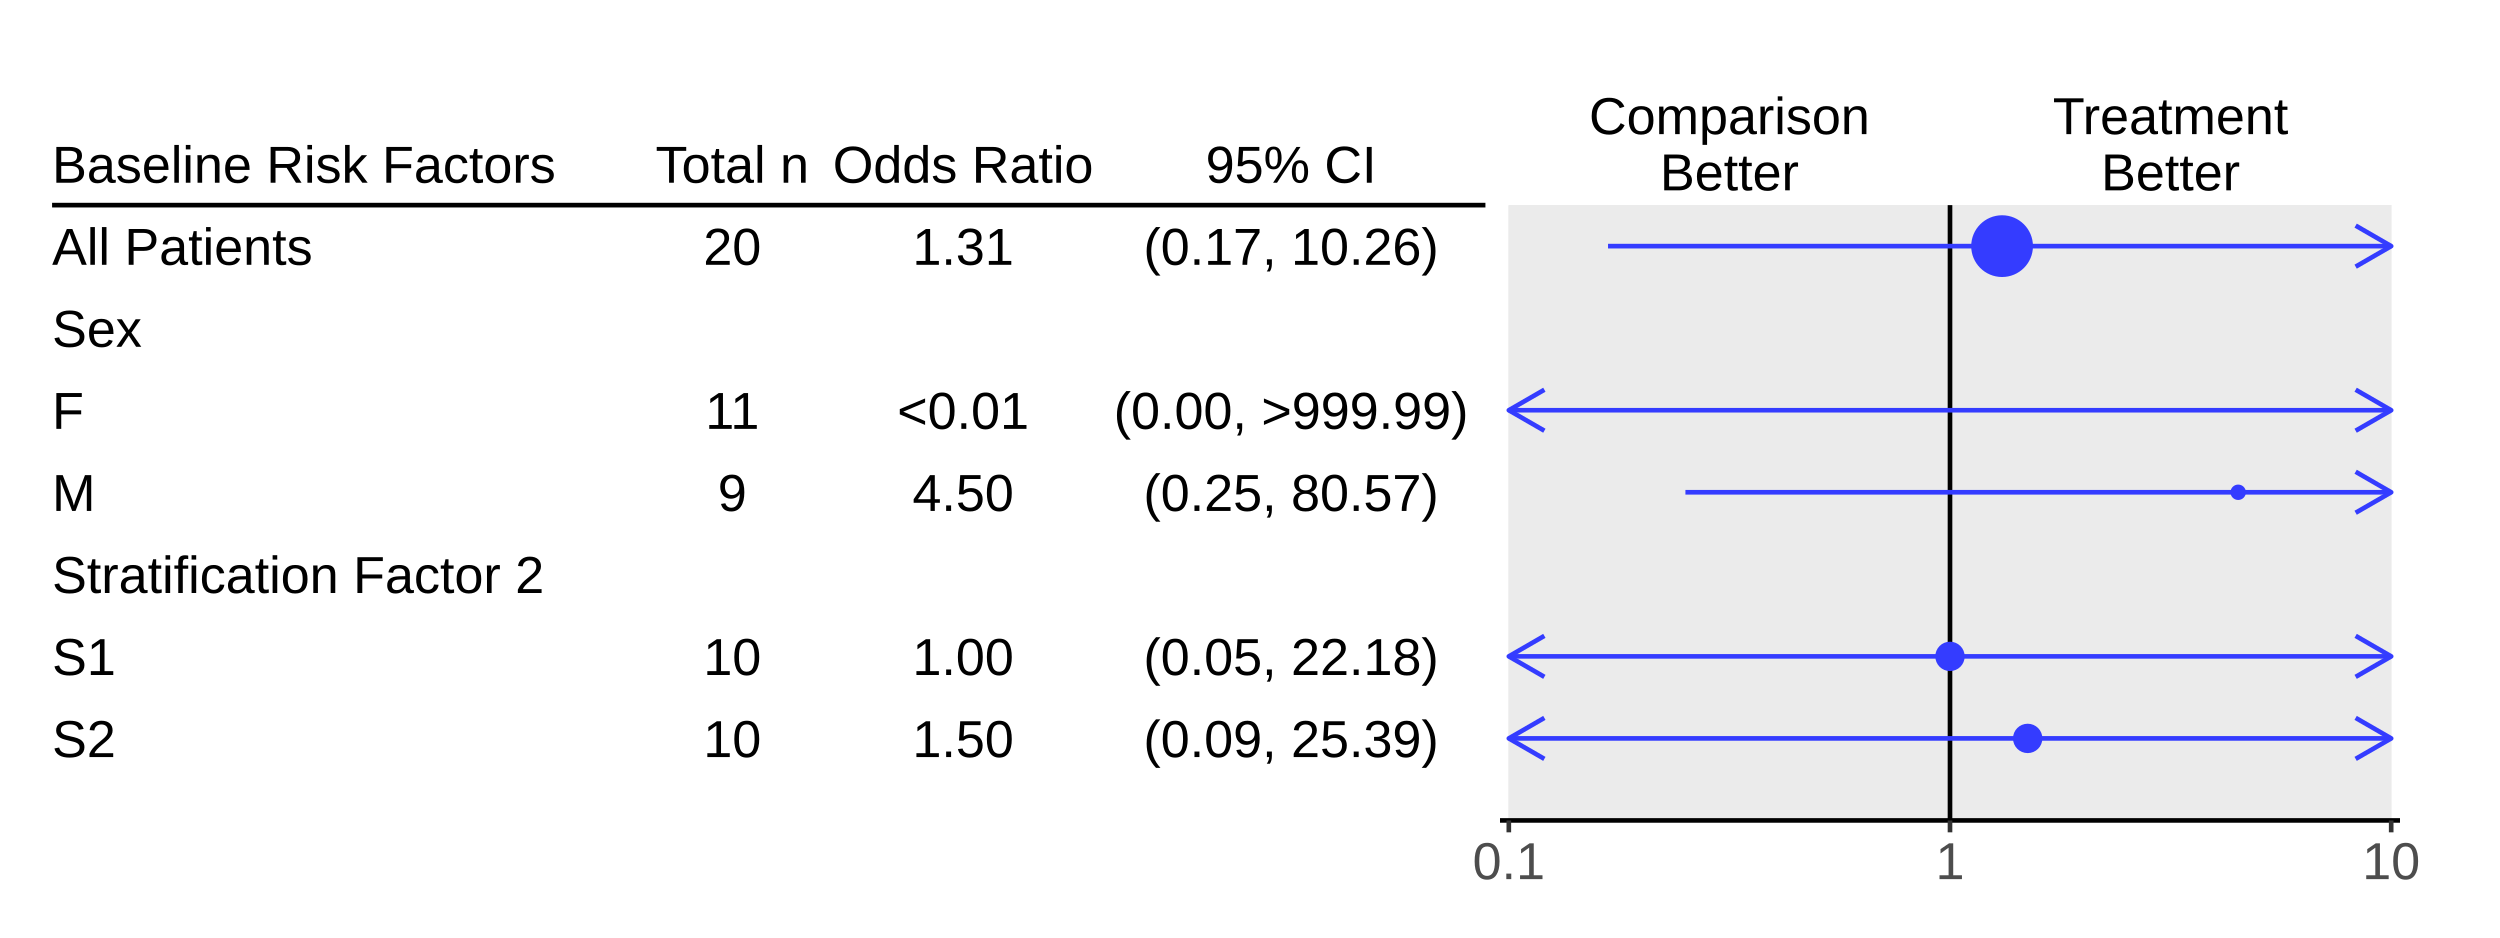
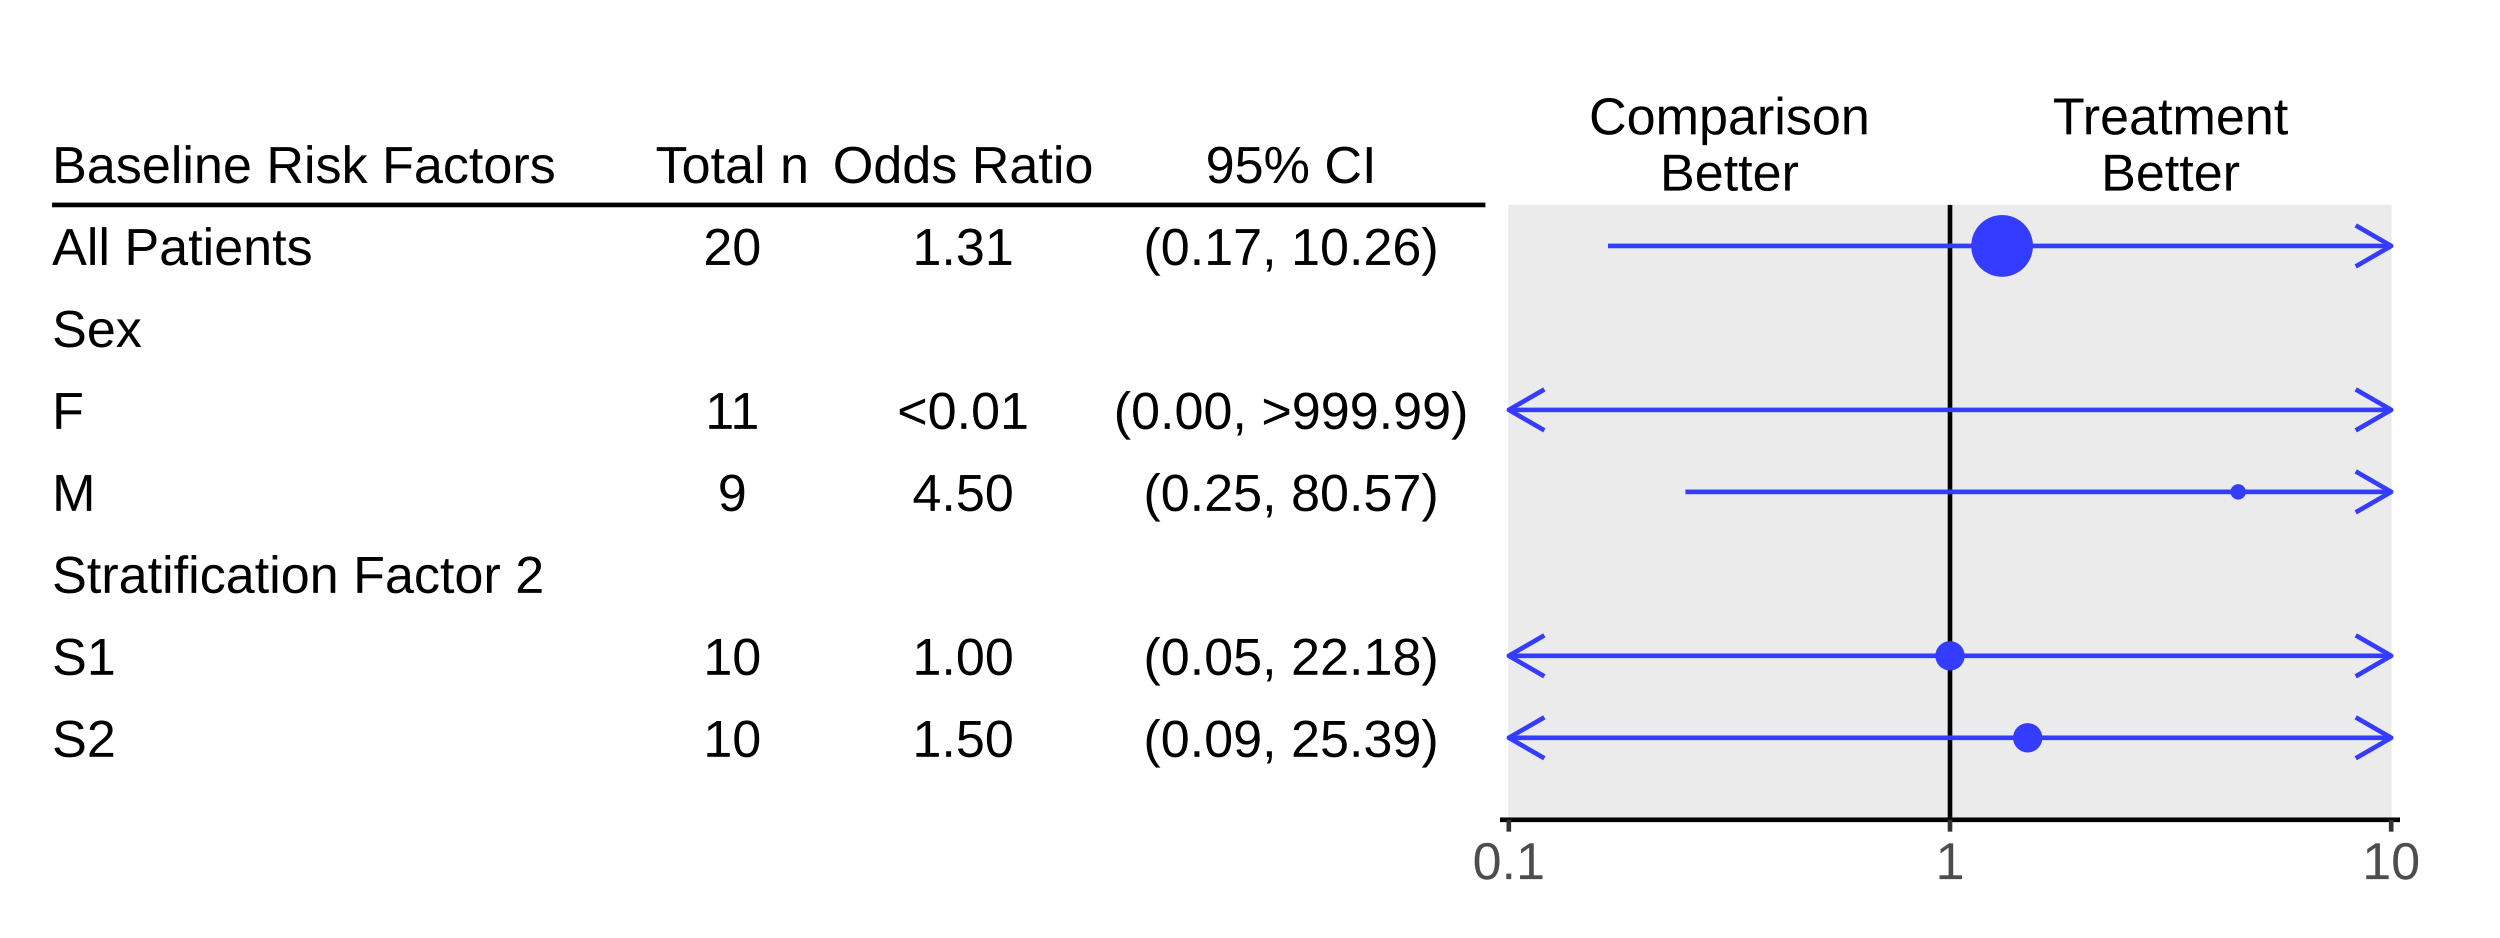
<svg xmlns="http://www.w3.org/2000/svg" class="svglite" width="576.00pt" height="216.00pt" viewBox="0 0 576.00 216.00">
  <defs>
    <style type="text/css">
    .svglite line, .svglite polyline, .svglite polygon, .svglite path, .svglite rect, .svglite circle {
      fill: none;
      stroke: #000000;
      stroke-linecap: round;
      stroke-linejoin: round;
      stroke-miterlimit: 10.00;
    }
    .svglite text {
      white-space: pre;
    }
  </style>
  </defs>
  <rect width="100%" height="100%" style="stroke: none; fill: none;" />
  <defs>
    <clipPath id="cpMC4wMHw1NzYuMDB8MC4wMHwyMTYuMDA=">
      <rect x="0.00" y="0.00" width="576.00" height="216.00" />
    </clipPath>
  </defs>
  <g clip-path="url(#cpMC4wMHw1NzYuMDB8MC4wMHwyMTYuMDA=)">
</g>
  <defs>
-     <clipPath id="cpOC42NHwzNDUuNjB8MC4wMHwxODkuMDM=">
-       <rect x="8.64" y="0.00" width="336.96" height="189.03" />
+     <clipPath id="cpOC42NHwzNDUuNjB8MC4wMHwxODguODg=">
+       <rect x="8.64" y="0.00" width="336.96" height="188.88" />
    </clipPath>
  </defs>
-   <g clip-path="url(#cpOC42NHwzNDUuNjB8MC4wMHwxODkuMDM=)">
-     <line x1="12.00" y1="47.26" x2="342.24" y2="47.26" style="stroke-width: 1.07; stroke-linecap: butt;" />
-     <text x="12.00" y="42.10" style="font-size: 12.00px; font-family: &quot;Arial&quot;;" textLength="116.06px" lengthAdjust="spacingAndGlyphs">Baseline Risk Factors</text>
-     <text x="12.00" y="61.01" style="font-size: 12.00px; font-family: &quot;Arial&quot;;" textLength="60.03px" lengthAdjust="spacingAndGlyphs">All Patients</text>
-     <text x="12.00" y="79.91" style="font-size: 12.00px; font-family: &quot;Arial&quot;;" textLength="20.69px" lengthAdjust="spacingAndGlyphs">Sex</text>
-     <text x="12.00" y="98.81" style="font-size: 12.00px; font-family: &quot;Arial&quot;;" textLength="20.66px" lengthAdjust="spacingAndGlyphs">    F</text>
-     <text x="12.00" y="117.72" style="font-size: 12.00px; font-family: &quot;Arial&quot;;" textLength="23.34px" lengthAdjust="spacingAndGlyphs">    M</text>
-     <text x="12.00" y="136.62" style="font-size: 12.00px; font-family: &quot;Arial&quot;;" textLength="113.39px" lengthAdjust="spacingAndGlyphs">Stratification Factor 2</text>
-     <text x="12.00" y="155.52" style="font-size: 12.00px; font-family: &quot;Arial&quot;;" textLength="28.02px" lengthAdjust="spacingAndGlyphs">    S1</text>
-     <text x="12.00" y="174.43" style="font-size: 12.00px; font-family: &quot;Arial&quot;;" textLength="28.02px" lengthAdjust="spacingAndGlyphs">    S2</text>
-     <text x="168.72" y="42.10" text-anchor="middle" style="font-size: 12.00px; font-family: &quot;Arial&quot;;" textLength="35.35px" lengthAdjust="spacingAndGlyphs">Total n</text>
-     <text x="168.72" y="61.01" text-anchor="middle" style="font-size: 12.00px; font-family: &quot;Arial&quot;;" textLength="13.35px" lengthAdjust="spacingAndGlyphs">20</text>
-     <text x="168.72" y="98.81" text-anchor="middle" style="font-size: 12.00px; font-family: &quot;Arial&quot;;" textLength="12.46px" lengthAdjust="spacingAndGlyphs">11</text>
-     <text x="168.72" y="117.72" text-anchor="middle" style="font-size: 12.00px; font-family: &quot;Arial&quot;;" textLength="6.67px" lengthAdjust="spacingAndGlyphs">9</text>
-     <text x="168.72" y="155.52" text-anchor="middle" style="font-size: 12.00px; font-family: &quot;Arial&quot;;" textLength="13.35px" lengthAdjust="spacingAndGlyphs">10</text>
-     <text x="168.72" y="174.43" text-anchor="middle" style="font-size: 12.00px; font-family: &quot;Arial&quot;;" textLength="13.35px" lengthAdjust="spacingAndGlyphs">10</text>
-     <text x="221.90" y="42.10" text-anchor="middle" style="font-size: 12.00px; font-family: &quot;Arial&quot;;" textLength="60.04px" lengthAdjust="spacingAndGlyphs">Odds Ratio</text>
-     <text x="221.90" y="61.01" text-anchor="middle" style="font-size: 12.00px; font-family: &quot;Arial&quot;;" textLength="23.36px" lengthAdjust="spacingAndGlyphs">1.31</text>
-     <text x="221.90" y="98.81" text-anchor="middle" style="font-size: 12.00px; font-family: &quot;Arial&quot;;" textLength="30.37px" lengthAdjust="spacingAndGlyphs">&lt;0.01</text>
-     <text x="221.90" y="117.72" text-anchor="middle" style="font-size: 12.00px; font-family: &quot;Arial&quot;;" textLength="23.36px" lengthAdjust="spacingAndGlyphs">4.50</text>
-     <text x="221.90" y="155.52" text-anchor="middle" style="font-size: 12.00px; font-family: &quot;Arial&quot;;" textLength="23.36px" lengthAdjust="spacingAndGlyphs">1.00</text>
-     <text x="221.90" y="174.43" text-anchor="middle" style="font-size: 12.00px; font-family: &quot;Arial&quot;;" textLength="23.36px" lengthAdjust="spacingAndGlyphs">1.50</text>
-     <text x="297.46" y="42.10" text-anchor="middle" style="font-size: 12.00px; font-family: &quot;Arial&quot;;" textLength="39.36px" lengthAdjust="spacingAndGlyphs">95% CI</text>
-     <text x="297.46" y="61.01" text-anchor="middle" style="font-size: 12.00px; font-family: &quot;Arial&quot;;" textLength="68.05px" lengthAdjust="spacingAndGlyphs">(0.17, 10.26)</text>
-     <text x="297.46" y="98.81" text-anchor="middle" style="font-size: 12.00px; font-family: &quot;Arial&quot;;" textLength="81.73px" lengthAdjust="spacingAndGlyphs">(0.00, &gt;999.99)</text>
-     <text x="297.46" y="117.72" text-anchor="middle" style="font-size: 12.00px; font-family: &quot;Arial&quot;;" textLength="68.05px" lengthAdjust="spacingAndGlyphs">(0.25, 80.57)</text>
-     <text x="297.46" y="155.52" text-anchor="middle" style="font-size: 12.00px; font-family: &quot;Arial&quot;;" textLength="68.05px" lengthAdjust="spacingAndGlyphs">(0.05, 22.18)</text>
-     <text x="297.46" y="174.43" text-anchor="middle" style="font-size: 12.00px; font-family: &quot;Arial&quot;;" textLength="68.05px" lengthAdjust="spacingAndGlyphs">(0.09, 25.39)</text>
+   <g clip-path="url(#cpOC42NHwzNDUuNjB8MC4wMHwxODguODg=)">
+     <line x1="12.00" y1="47.22" x2="342.24" y2="47.22" style="stroke-width: 1.07; stroke-linecap: butt;" />
+     <text x="12.00" y="42.15" style="font-size: 12.00px; font-family: &quot;Liberation Sans&quot;;" textLength="126.42px" lengthAdjust="spacingAndGlyphs">Baseline Risk Factors</text>
+     <text x="12.00" y="61.04" style="font-size: 12.00px; font-family: &quot;Liberation Sans&quot;;" textLength="66.75px" lengthAdjust="spacingAndGlyphs">All Patients</text>
+     <text x="12.00" y="79.93" style="font-size: 12.00px; font-family: &quot;Liberation Sans&quot;;" textLength="21.90px" lengthAdjust="spacingAndGlyphs">Sex</text>
+     <text x="12.00" y="98.81" style="font-size: 12.00px; font-family: &quot;Liberation Sans&quot;;" textLength="22.17px" lengthAdjust="spacingAndGlyphs">    F</text>
+     <text x="12.00" y="117.70" style="font-size: 12.00px; font-family: &quot;Liberation Sans&quot;;" textLength="25.62px" lengthAdjust="spacingAndGlyphs">    M</text>
+     <text x="12.00" y="136.59" style="font-size: 12.00px; font-family: &quot;Liberation Sans&quot;;" textLength="129.20px" lengthAdjust="spacingAndGlyphs">Stratification Factor 2</text>
+     <text x="12.00" y="155.48" style="font-size: 12.00px; font-family: &quot;Liberation Sans&quot;;" textLength="30.52px" lengthAdjust="spacingAndGlyphs">    S1</text>
+     <text x="12.00" y="174.37" style="font-size: 12.00px; font-family: &quot;Liberation Sans&quot;;" textLength="30.52px" lengthAdjust="spacingAndGlyphs">    S2</text>
+     <text x="168.72" y="42.15" text-anchor="middle" style="font-size: 12.00px; font-family: &quot;Liberation Sans&quot;;" textLength="39.46px" lengthAdjust="spacingAndGlyphs">Total n</text>
+     <text x="168.72" y="61.04" text-anchor="middle" style="font-size: 12.00px; font-family: &quot;Liberation Sans&quot;;" textLength="15.28px" lengthAdjust="spacingAndGlyphs">20</text>
+     <text x="168.72" y="98.81" text-anchor="middle" style="font-size: 12.00px; font-family: &quot;Liberation Sans&quot;;" textLength="15.28px" lengthAdjust="spacingAndGlyphs">11</text>
+     <text x="168.72" y="117.70" text-anchor="middle" style="font-size: 12.00px; font-family: &quot;Liberation Sans&quot;;" textLength="7.64px" lengthAdjust="spacingAndGlyphs">9</text>
+     <text x="168.72" y="155.48" text-anchor="middle" style="font-size: 12.00px; font-family: &quot;Liberation Sans&quot;;" textLength="15.28px" lengthAdjust="spacingAndGlyphs">10</text>
+     <text x="168.72" y="174.37" text-anchor="middle" style="font-size: 12.00px; font-family: &quot;Liberation Sans&quot;;" textLength="15.28px" lengthAdjust="spacingAndGlyphs">10</text>
+     <text x="221.90" y="42.15" text-anchor="middle" style="font-size: 12.00px; font-family: &quot;Liberation Sans&quot;;" textLength="65.57px" lengthAdjust="spacingAndGlyphs">Odds Ratio</text>
+     <text x="221.90" y="61.04" text-anchor="middle" style="font-size: 12.00px; font-family: &quot;Liberation Sans&quot;;" textLength="26.73px" lengthAdjust="spacingAndGlyphs">1.31</text>
+     <text x="221.90" y="98.81" text-anchor="middle" style="font-size: 12.00px; font-family: &quot;Liberation Sans&quot;;" textLength="36.79px" lengthAdjust="spacingAndGlyphs">&lt;0.01</text>
+     <text x="221.90" y="117.70" text-anchor="middle" style="font-size: 12.00px; font-family: &quot;Liberation Sans&quot;;" textLength="26.73px" lengthAdjust="spacingAndGlyphs">4.50</text>
+     <text x="221.90" y="155.48" text-anchor="middle" style="font-size: 12.00px; font-family: &quot;Liberation Sans&quot;;" textLength="26.73px" lengthAdjust="spacingAndGlyphs">1.00</text>
+     <text x="221.90" y="174.37" text-anchor="middle" style="font-size: 12.00px; font-family: &quot;Liberation Sans&quot;;" textLength="26.73px" lengthAdjust="spacingAndGlyphs">1.50</text>
+     <text x="297.46" y="42.15" text-anchor="middle" style="font-size: 12.00px; font-family: &quot;Liberation Sans&quot;;" textLength="42.42px" lengthAdjust="spacingAndGlyphs">95% CI</text>
+     <text x="297.46" y="61.04" text-anchor="middle" style="font-size: 12.00px; font-family: &quot;Liberation Sans&quot;;" textLength="78.10px" lengthAdjust="spacingAndGlyphs">(0.17, 10.26)</text>
+     <text x="297.46" y="98.81" text-anchor="middle" style="font-size: 12.00px; font-family: &quot;Liberation Sans&quot;;" textLength="95.80px" lengthAdjust="spacingAndGlyphs">(0.00, &gt;999.99)</text>
+     <text x="297.46" y="117.70" text-anchor="middle" style="font-size: 12.00px; font-family: &quot;Liberation Sans&quot;;" textLength="78.10px" lengthAdjust="spacingAndGlyphs">(0.25, 80.57)</text>
+     <text x="297.46" y="155.48" text-anchor="middle" style="font-size: 12.00px; font-family: &quot;Liberation Sans&quot;;" textLength="78.10px" lengthAdjust="spacingAndGlyphs">(0.05, 22.18)</text>
+     <text x="297.46" y="174.37" text-anchor="middle" style="font-size: 12.00px; font-family: &quot;Liberation Sans&quot;;" textLength="78.10px" lengthAdjust="spacingAndGlyphs">(0.09, 25.39)</text>
  </g>
  <g clip-path="url(#cpMC4wMHw1NzYuMDB8MC4wMHwyMTYuMDA=)">
</g>
  <defs>
    <clipPath id="cpMzQ1LjYwfDU3Ni4wMHwwLjAwfDIxNi4wMA==">
      <rect x="345.60" y="0.00" width="230.40" height="216.00" />
    </clipPath>
  </defs>
  <g clip-path="url(#cpMzQ1LjYwfDU3Ni4wMHwwLjAwfDIxNi4wMA==)">
    <rect x="345.60" y="0.00" width="230.40" height="216.00" style="stroke-width: 1.07; stroke: none;" />
  </g>
  <g clip-path="url(#cpMC4wMHw1NzYuMDB8MC4wMHwyMTYuMDA=)">
-     <rect x="345.60" y="-0" width="207.36" height="189.03" style="stroke-width: 1.07; stroke: none;" />
-     <rect x="347.63" y="47.26" width="203.29" height="141.77" style="stroke-width: 1.07; stroke: none; stroke-linecap: butt; stroke-linejoin: miter; fill: #EBEBEB;" />
-     <rect x="347.63" y="47.26" width="203.29" height="141.77" style="stroke-width: 1.07; stroke: none; stroke-linecap: butt; stroke-linejoin: miter; fill: #EBEBEB;" />
-     <rect x="347.63" y="47.26" width="203.29" height="141.77" style="stroke-width: 1.07; stroke: none; stroke-linecap: butt; stroke-linejoin: miter; fill: #EBEBEB;" />
-     <rect x="347.63" y="47.26" width="203.29" height="141.77" style="stroke-width: 1.07; stroke: none; stroke-linecap: butt; stroke-linejoin: miter; fill: #EBEBEB;" />
-     <rect x="347.63" y="47.26" width="203.29" height="141.77" style="stroke-width: 1.07; stroke: none; stroke-linecap: butt; stroke-linejoin: miter; fill: #EBEBEB;" />
-     <line x1="449.28" y1="189.03" x2="449.28" y2="47.26" style="stroke-width: 1.07; stroke-linecap: butt;" />
-     <text x="398.46" y="30.90" text-anchor="middle" style="font-size: 12.00px; font-family: &quot;Arial&quot;;" textLength="64.71px" lengthAdjust="spacingAndGlyphs">Comparison</text>
-     <text x="398.46" y="43.86" text-anchor="middle" style="font-size: 12.00px; font-family: &quot;Arial&quot;;" textLength="32.02px" lengthAdjust="spacingAndGlyphs">Better</text>
-     <text x="500.10" y="30.90" text-anchor="middle" style="font-size: 12.00px; font-family: &quot;Arial&quot;;" textLength="54.24px" lengthAdjust="spacingAndGlyphs">Treatment</text>
-     <text x="500.10" y="43.86" text-anchor="middle" style="font-size: 12.00px; font-family: &quot;Arial&quot;;" textLength="32.02px" lengthAdjust="spacingAndGlyphs">Better</text>
-     <circle cx="461.28" cy="56.71" r="6.76" style="stroke-width: 0.71; stroke: #343CFF; fill: #343CFF;" />
-     <circle cx="515.68" cy="113.42" r="1.42" style="stroke-width: 0.71; stroke: #343CFF; fill: #343CFF;" />
-     <circle cx="449.28" cy="151.23" r="3.03" style="stroke-width: 0.71; stroke: #343CFF; fill: #343CFF;" />
-     <circle cx="467.18" cy="170.13" r="3.03" style="stroke-width: 0.71; stroke: #343CFF; fill: #343CFF;" />
-     <line x1="370.49" y1="56.71" x2="550.93" y2="56.71" style="stroke-width: 1.07; stroke: #343CFF; stroke-linecap: butt;" />
-     <polyline points="542.74,61.44 550.93,56.71 542.74,51.98 " style="stroke-width: 1.07; stroke: #343CFF; stroke-linecap: butt;" />
-     <line x1="347.63" y1="94.52" x2="550.93" y2="94.52" style="stroke-width: 1.07; stroke: #343CFF; stroke-linecap: butt;" />
-     <polyline points="355.82,89.79 347.63,94.52 355.82,99.24 " style="stroke-width: 1.07; stroke: #343CFF; stroke-linecap: butt;" />
-     <polyline points="542.74,99.24 550.93,94.52 542.74,89.79 " style="stroke-width: 1.07; stroke: #343CFF; stroke-linecap: butt;" />
-     <line x1="388.32" y1="113.42" x2="550.93" y2="113.42" style="stroke-width: 1.07; stroke: #343CFF; stroke-linecap: butt;" />
-     <polyline points="542.74,118.14 550.93,113.42 542.74,108.69 " style="stroke-width: 1.07; stroke: #343CFF; stroke-linecap: butt;" />
-     <line x1="347.63" y1="151.23" x2="550.93" y2="151.23" style="stroke-width: 1.07; stroke: #343CFF; stroke-linecap: butt;" />
-     <polyline points="355.82,146.50 347.63,151.23 355.82,155.95 " style="stroke-width: 1.07; stroke: #343CFF; stroke-linecap: butt;" />
-     <polyline points="542.74,155.95 550.93,151.23 542.74,146.50 " style="stroke-width: 1.07; stroke: #343CFF; stroke-linecap: butt;" />
-     <line x1="347.63" y1="170.13" x2="550.93" y2="170.13" style="stroke-width: 1.07; stroke: #343CFF; stroke-linecap: butt;" />
-     <polyline points="355.82,165.40 347.63,170.13 355.82,174.85 " style="stroke-width: 1.07; stroke: #343CFF; stroke-linecap: butt;" />
-     <polyline points="542.74,174.85 550.93,170.13 542.74,165.40 " style="stroke-width: 1.07; stroke: #343CFF; stroke-linecap: butt;" />
-     <polyline points="345.60,189.03 552.96,189.03 " style="stroke-width: 1.07; stroke-linecap: butt;" />
-     <polyline points="347.63,191.77 347.63,189.03 " style="stroke-width: 1.07; stroke: #333333; stroke-linecap: butt;" />
-     <polyline points="449.28,191.77 449.28,189.03 " style="stroke-width: 1.07; stroke: #333333; stroke-linecap: butt;" />
-     <polyline points="550.93,191.77 550.93,189.03 " style="stroke-width: 1.07; stroke: #333333; stroke-linecap: butt;" />
-     <text x="347.63" y="202.56" text-anchor="middle" style="font-size: 12.00px;fill: #4D4D4D; font-family: &quot;Arial&quot;;" textLength="16.68px" lengthAdjust="spacingAndGlyphs">0.1</text>
-     <text x="449.28" y="202.56" text-anchor="middle" style="font-size: 12.00px;fill: #4D4D4D; font-family: &quot;Arial&quot;;" textLength="6.67px" lengthAdjust="spacingAndGlyphs">1</text>
-     <text x="550.93" y="202.56" text-anchor="middle" style="font-size: 12.00px;fill: #4D4D4D; font-family: &quot;Arial&quot;;" textLength="13.35px" lengthAdjust="spacingAndGlyphs">10</text>
+     <rect x="345.60" y="0.00" width="207.36" height="188.88" style="stroke-width: 1.07; stroke: none;" />
+     <rect x="347.63" y="47.22" width="203.29" height="141.66" style="stroke-width: 1.07; stroke: none; stroke-linecap: butt; stroke-linejoin: miter; fill: #EBEBEB;" />
+     <rect x="347.63" y="47.22" width="203.29" height="141.66" style="stroke-width: 1.07; stroke: none; stroke-linecap: butt; stroke-linejoin: miter; fill: #EBEBEB;" />
+     <rect x="347.63" y="47.22" width="203.29" height="141.66" style="stroke-width: 1.07; stroke: none; stroke-linecap: butt; stroke-linejoin: miter; fill: #EBEBEB;" />
+     <rect x="347.63" y="47.22" width="203.29" height="141.66" style="stroke-width: 1.07; stroke: none; stroke-linecap: butt; stroke-linejoin: miter; fill: #EBEBEB;" />
+     <rect x="347.63" y="47.22" width="203.29" height="141.66" style="stroke-width: 1.07; stroke: none; stroke-linecap: butt; stroke-linejoin: miter; fill: #EBEBEB;" />
+     <line x1="449.28" y1="188.88" x2="449.28" y2="47.22" style="stroke-width: 1.07; stroke-linecap: butt;" />
+     <text x="398.46" y="30.95" text-anchor="middle" style="font-size: 12.00px; font-family: &quot;Liberation Sans&quot;;" textLength="71.87px" lengthAdjust="spacingAndGlyphs">Comparison</text>
+     <text x="398.46" y="43.91" text-anchor="middle" style="font-size: 12.00px; font-family: &quot;Liberation Sans&quot;;" textLength="37.36px" lengthAdjust="spacingAndGlyphs">Better</text>
+     <text x="500.10" y="30.95" text-anchor="middle" style="font-size: 12.00px; font-family: &quot;Liberation Sans&quot;;" textLength="61.08px" lengthAdjust="spacingAndGlyphs">Treatment</text>
+     <text x="500.10" y="43.91" text-anchor="middle" style="font-size: 12.00px; font-family: &quot;Liberation Sans&quot;;" textLength="37.36px" lengthAdjust="spacingAndGlyphs">Better</text>
+     <circle cx="461.28" cy="56.66" r="6.76" style="stroke-width: 0.71; stroke: #343CFF; fill: #343CFF;" />
+     <circle cx="515.68" cy="113.33" r="1.42" style="stroke-width: 0.71; stroke: #343CFF; fill: #343CFF;" />
+     <circle cx="449.28" cy="151.10" r="3.03" style="stroke-width: 0.71; stroke: #343CFF; fill: #343CFF;" />
+     <circle cx="467.18" cy="169.99" r="3.03" style="stroke-width: 0.71; stroke: #343CFF; fill: #343CFF;" />
+     <line x1="370.49" y1="56.66" x2="550.93" y2="56.66" style="stroke-width: 1.07; stroke: #343CFF; stroke-linecap: butt;" />
+     <polyline points="542.75,61.39 550.93,56.66 542.75,51.94 " style="stroke-width: 1.07; stroke: #343CFF; stroke-linecap: butt;" />
+     <line x1="347.63" y1="94.44" x2="550.93" y2="94.44" style="stroke-width: 1.07; stroke: #343CFF; stroke-linecap: butt;" />
+     <polyline points="355.81,89.72 347.63,94.44 355.81,99.16 " style="stroke-width: 1.07; stroke: #343CFF; stroke-linecap: butt;" />
+     <polyline points="542.75,99.16 550.93,94.44 542.75,89.72 " style="stroke-width: 1.07; stroke: #343CFF; stroke-linecap: butt;" />
+     <line x1="388.32" y1="113.33" x2="550.93" y2="113.33" style="stroke-width: 1.07; stroke: #343CFF; stroke-linecap: butt;" />
+     <polyline points="542.75,118.05 550.93,113.33 542.75,108.61 " style="stroke-width: 1.07; stroke: #343CFF; stroke-linecap: butt;" />
+     <line x1="347.63" y1="151.10" x2="550.93" y2="151.10" style="stroke-width: 1.07; stroke: #343CFF; stroke-linecap: butt;" />
+     <polyline points="355.81,146.38 347.63,151.10 355.81,155.83 " style="stroke-width: 1.07; stroke: #343CFF; stroke-linecap: butt;" />
+     <polyline points="542.75,155.83 550.93,151.10 542.75,146.38 " style="stroke-width: 1.07; stroke: #343CFF; stroke-linecap: butt;" />
+     <line x1="347.63" y1="169.99" x2="550.93" y2="169.99" style="stroke-width: 1.07; stroke: #343CFF; stroke-linecap: butt;" />
+     <polyline points="355.81,165.27 347.63,169.99 355.81,174.71 " style="stroke-width: 1.07; stroke: #343CFF; stroke-linecap: butt;" />
+     <polyline points="542.75,174.71 550.93,169.99 542.75,165.27 " style="stroke-width: 1.07; stroke: #343CFF; stroke-linecap: butt;" />
+     <polyline points="345.60,188.88 552.96,188.88 " style="stroke-width: 1.07; stroke-linecap: butt;" />
+     <polyline points="347.63,191.62 347.63,188.88 " style="stroke-width: 1.07; stroke: #333333; stroke-linecap: butt;" />
+     <polyline points="449.28,191.62 449.28,188.88 " style="stroke-width: 1.07; stroke: #333333; stroke-linecap: butt;" />
+     <polyline points="550.93,191.62 550.93,188.88 " style="stroke-width: 1.07; stroke: #333333; stroke-linecap: butt;" />
+     <text x="347.63" y="202.56" text-anchor="middle" style="font-size: 12.00px;fill: #4D4D4D; font-family: &quot;Liberation Sans&quot;;" textLength="19.09px" lengthAdjust="spacingAndGlyphs">0.1</text>
+     <text x="449.28" y="202.56" text-anchor="middle" style="font-size: 12.00px;fill: #4D4D4D; font-family: &quot;Liberation Sans&quot;;" textLength="7.64px" lengthAdjust="spacingAndGlyphs">1</text>
+     <text x="550.93" y="202.56" text-anchor="middle" style="font-size: 12.00px;fill: #4D4D4D; font-family: &quot;Liberation Sans&quot;;" textLength="15.28px" lengthAdjust="spacingAndGlyphs">10</text>
  </g>
</svg>
